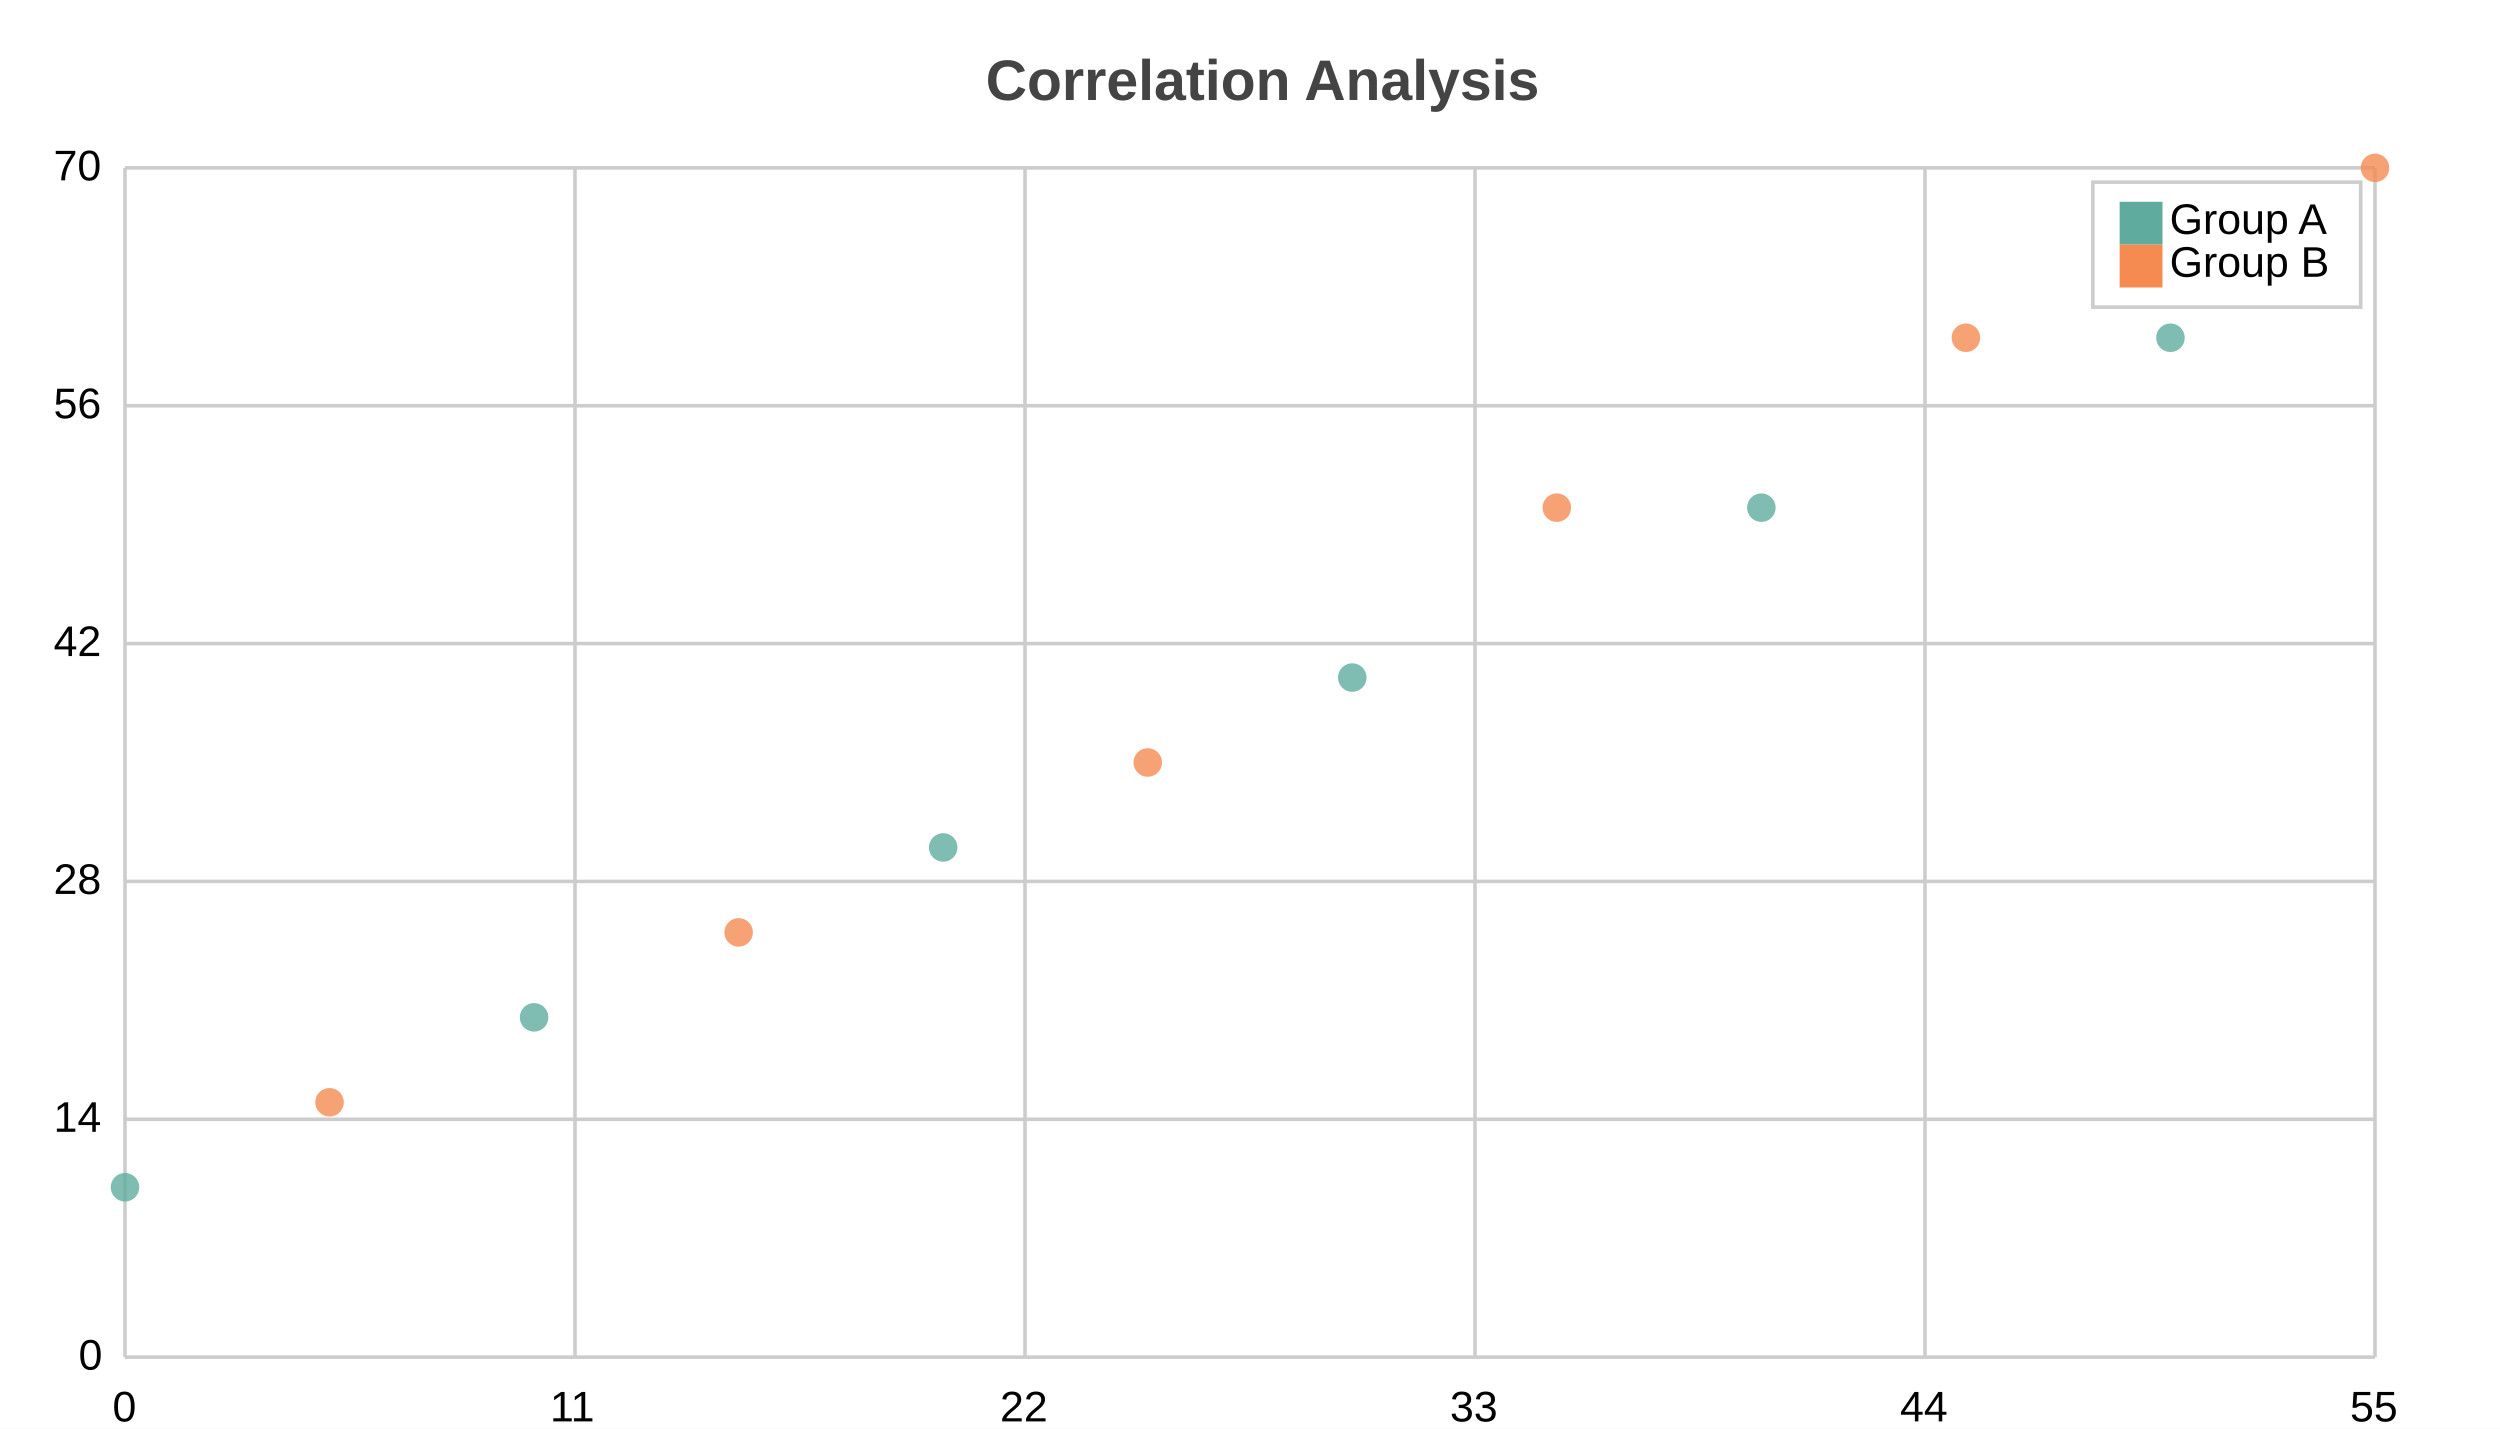
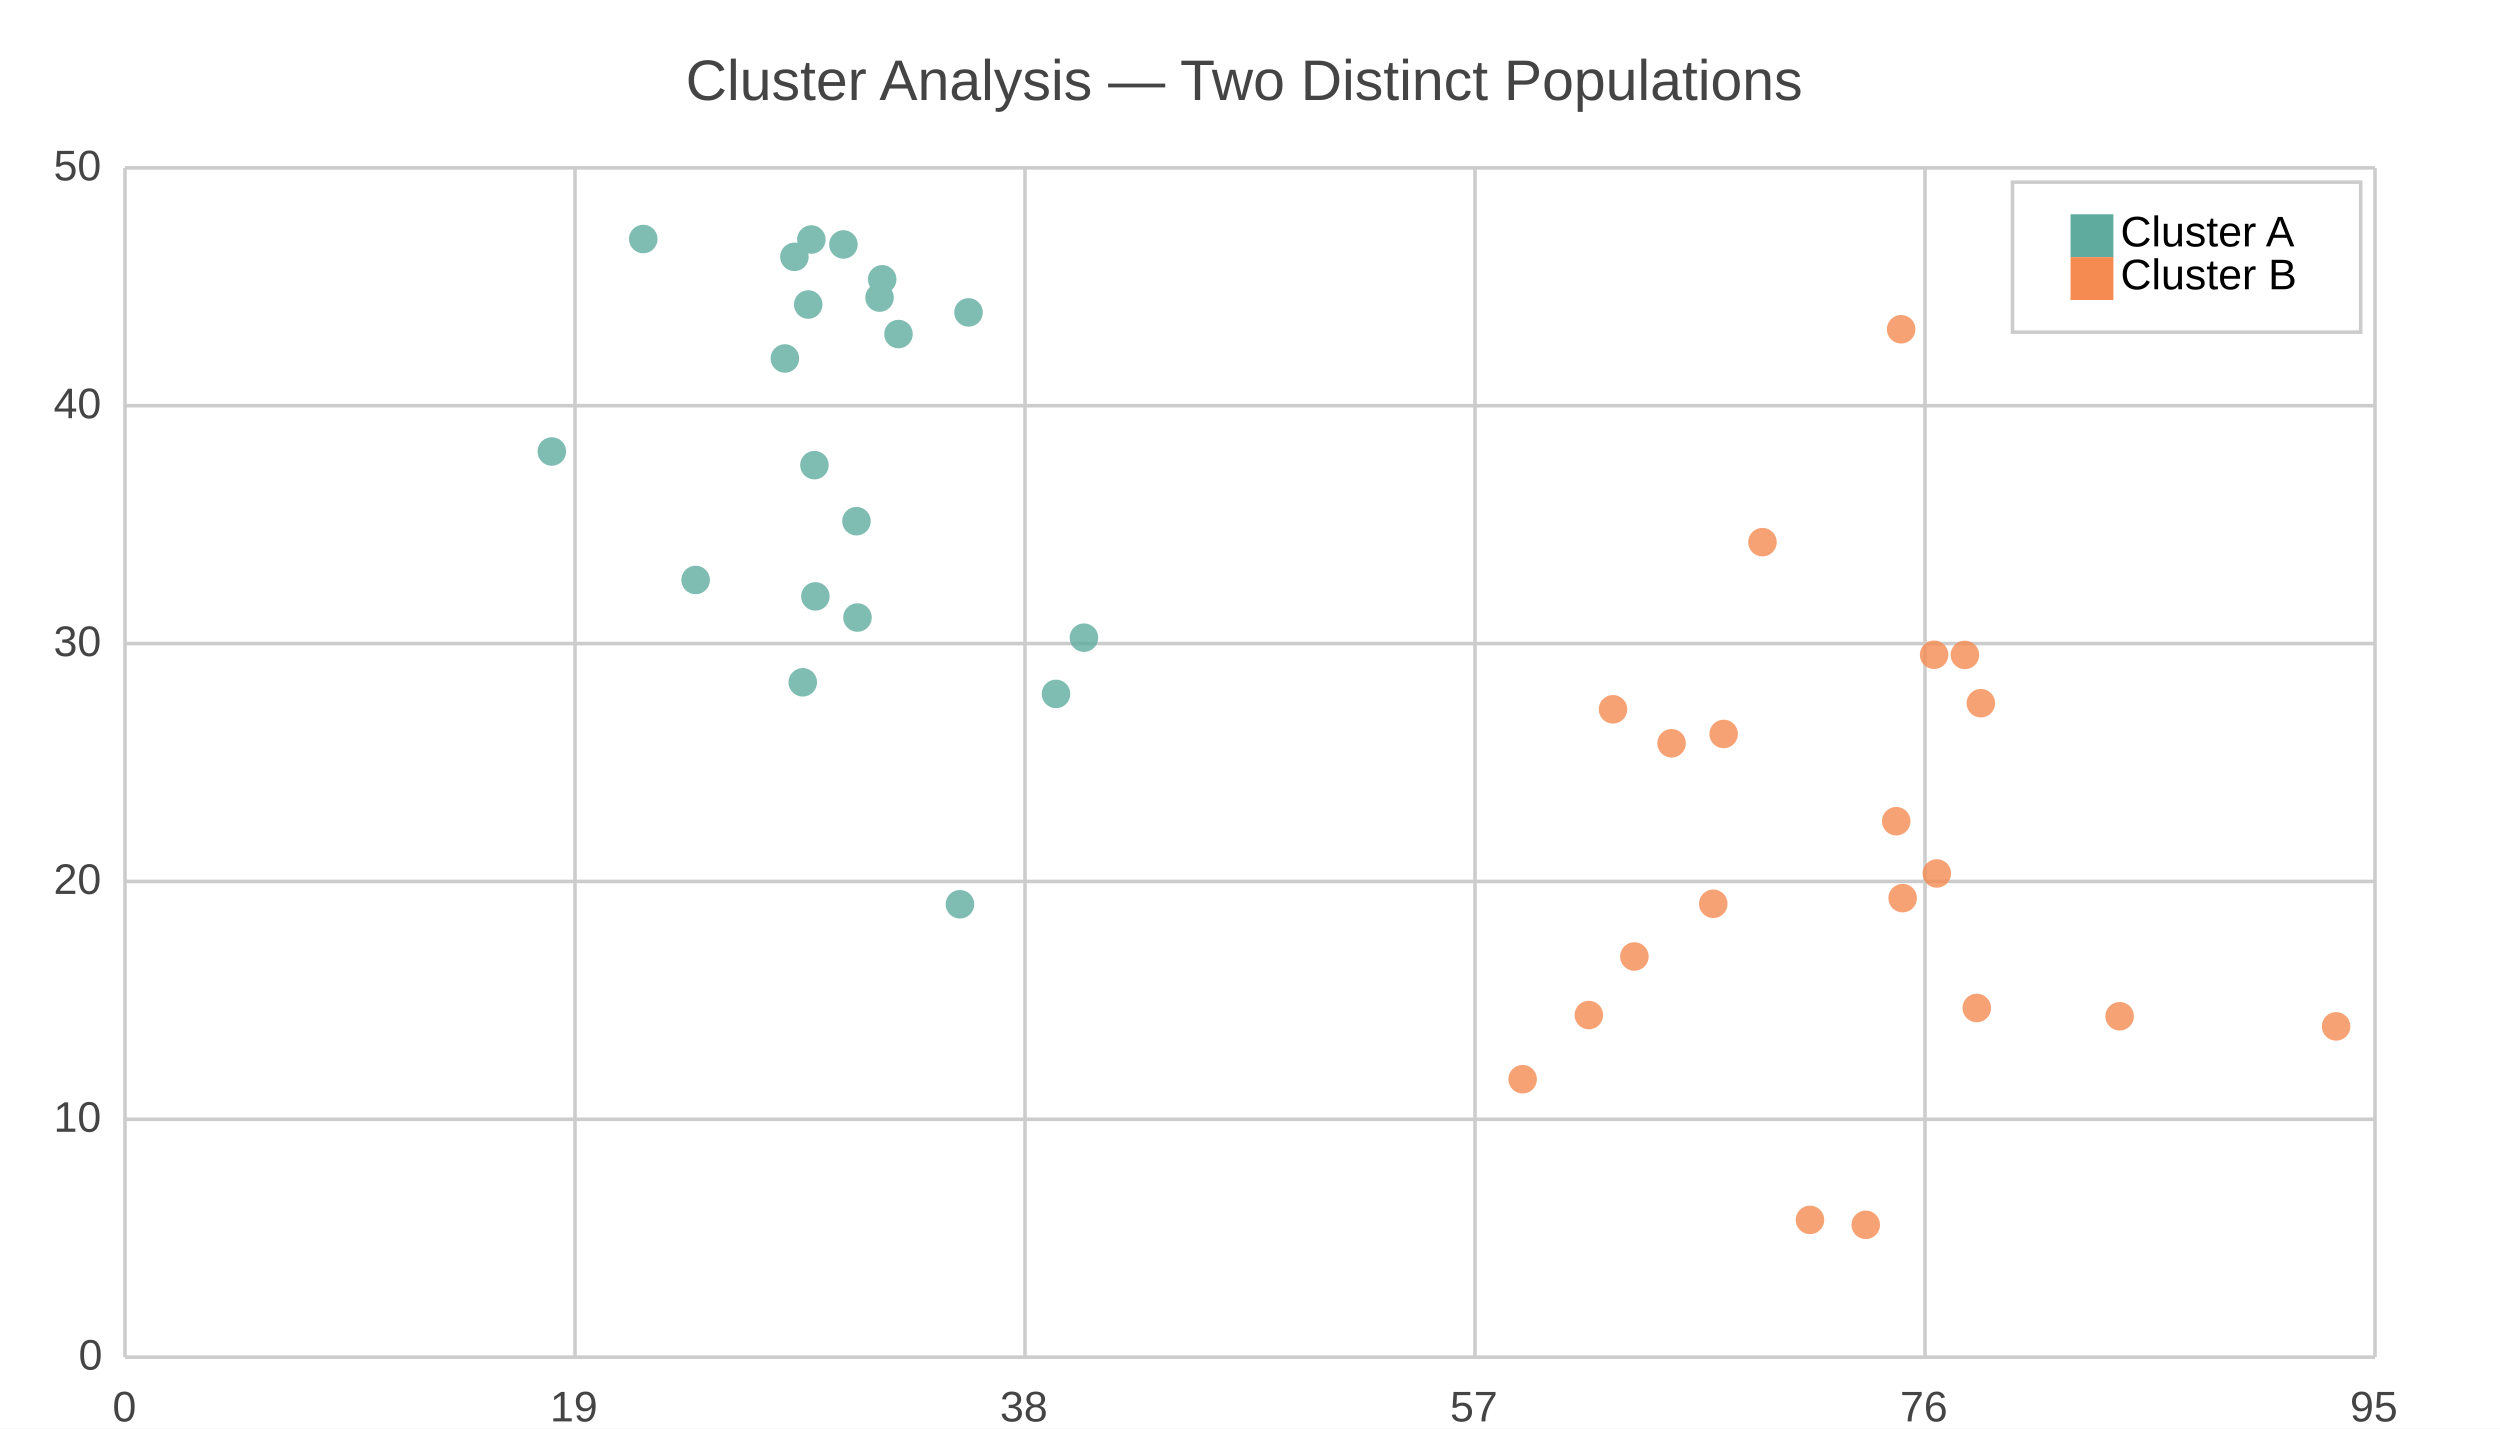
<svg xmlns="http://www.w3.org/2000/svg" width="700" height="400" viewBox="0 0 700 400">
-   <path fill="white" d="M0 0 h700 v400 h-700 v-400Z" />
-   <text transform="translate(-74.0, 18)" fill="#444444" font-family="Arial" font-weight="bold" font-size="16" x="350.0" y="10.0">Correlation Analysis</text>
+   <path fill="#FFFFFF" d="M0 0 h700 v400 h-700 v-400Z" />
+   <text transform="translate(-158.0, 18)" fill="#444444" font-family="Arial" font-weight="normal" font-size="16" x="350.0" y="10.0">Cluster Analysis — Two Distinct Populations</text>
  <g>
    <path stroke="#CCCCCC" stroke-dasharray="None" d="M0 0.0 h630.0 M0 66.6 h630.0 M0 133.2 h630.0 M0 199.8 h630.0 M0 266.4 h630.0 M0 333.0 h630.0" transform="translate(35.0, 47.0)" />
-     <g font-size="12" font-family="Arial" transform="translate(29.0, 47.0)">
-       <text x="0" y="0.0" transform="translate(-14, 3.5)">70</text>
-       <text x="0" y="66.6" transform="translate(-14, 3.5)">56</text>
-       <text x="0" y="133.2" transform="translate(-14, 3.5)">42</text>
-       <text x="0" y="199.8" transform="translate(-14, 3.5)">28</text>
-       <text x="0" y="266.4" transform="translate(-14, 3.5)">14</text>
+     <g font-size="12" font-family="Arial" fill="#444444" transform="translate(29.0, 47.0)">
+       <text x="0" y="0.0" transform="translate(-14, 3.5)">50</text>
+       <text x="0" y="66.6" transform="translate(-14, 3.5)">40</text>
+       <text x="0" y="133.2" transform="translate(-14, 3.5)">30</text>
+       <text x="0" y="199.8" transform="translate(-14, 3.5)">20</text>
+       <text x="0" y="266.4" transform="translate(-14, 3.5)">10</text>
      <text x="0" y="333.0" transform="translate(-7, 3.5)">0</text>
    </g>
  </g>
  <g>
    <path stroke="#CCCCCC" stroke-dasharray="None" d="M630.0 0 v333.0 M504.0 0 v333.0 M378.0 0 v333.0 M252.0 0 v333.0 M126.0 0 v333.0 M0.0 0 v333.0" transform="translate(35.0, 47.0)" />
-     <g font-size="12" font-family="Arial" transform="translate(35.0, 65.0)">
-       <text x="630.0" y="333.0" transform="translate(-7.0, 0)">55</text>
-       <text x="504.0" y="333.0" transform="translate(-7.0, 0)">44</text>
-       <text x="378.0" y="333.0" transform="translate(-7.0, 0)">33</text>
-       <text x="252.0" y="333.0" transform="translate(-7.0, 0)">22</text>
-       <text x="126.0" y="333.0" transform="translate(-7.0, 0)">11</text>
+     <g font-size="12" font-family="Arial" fill="#444444" transform="translate(35.0, 65.0)">
+       <text x="630.0" y="333.0" transform="translate(-7.0, 0)">95</text>
+       <text x="504.0" y="333.0" transform="translate(-7.0, 0)">76</text>
+       <text x="378.0" y="333.0" transform="translate(-7.0, 0)">57</text>
+       <text x="252.0" y="333.0" transform="translate(-7.0, 0)">38</text>
+       <text x="126.0" y="333.0" transform="translate(-7.0, 0)">19</text>
      <text x="0.0" y="333.0" transform="translate(-3.5, 0)">0</text>
    </g>
  </g>
  <g opacity="0.8" transform="translate(-35.0, -20.0) rotate(180, 350.0, 200.0) scale(-1, 1) translate(-630.0, 0)">
    <g fill="#5fab9e">
-       <circle cx="0.0" cy="47.571" r="4" />
-       <circle cx="114.545" cy="95.143" r="4" />
-       <circle cx="229.091" cy="142.714" r="4" />
-       <circle cx="343.636" cy="190.286" r="4" />
-       <circle cx="458.182" cy="237.857" r="4" />
-       <circle cx="572.727" cy="285.429" r="4" />
+       <circle cx="191.303" cy="294.733" r="4" />
+       <circle cx="189.774" cy="188.955" r="4" />
+       <circle cx="193.042" cy="249.762" r="4" />
+       <circle cx="236.189" cy="292.527" r="4" />
+       <circle cx="192.178" cy="312.935" r="4" />
+       <circle cx="119.509" cy="253.579" r="4" />
+       <circle cx="216.578" cy="286.465" r="4" />
+       <circle cx="184.764" cy="279.625" r="4" />
+       <circle cx="187.437" cy="308.082" r="4" />
+       <circle cx="205.095" cy="207.088" r="4" />
+       <circle cx="211.271" cy="296.676" r="4" />
+       <circle cx="260.677" cy="185.706" r="4" />
+       <circle cx="233.784" cy="126.809" r="4" />
+       <circle cx="204.81" cy="234.065" r="4" />
+       <circle cx="159.777" cy="217.606" r="4" />
+       <circle cx="145.117" cy="313.074" r="4" />
+       <circle cx="212.016" cy="301.792" r="4" />
+       <circle cx="268.504" cy="201.448" r="4" />
+       <circle cx="201.157" cy="311.547" r="4" />
+       <circle cx="193.307" cy="213.003" r="4" />
    </g>
    <g fill="#f58b51">
-       <circle cx="57.273" cy="71.357" r="4" />
-       <circle cx="171.818" cy="118.929" r="4" />
-       <circle cx="286.364" cy="166.5" r="4" />
-       <circle cx="400.909" cy="237.857" r="4" />
-       <circle cx="515.455" cy="285.429" r="4" />
-       <circle cx="630.0" cy="333.0" r="4" />
+       <circle cx="458.491" cy="228.195" r="4" />
+       <circle cx="444.72" cy="126.938" r="4" />
+       <circle cx="471.798" cy="38.431" r="4" />
+       <circle cx="518.499" cy="97.764" r="4" />
+       <circle cx="506.547" cy="196.663" r="4" />
+       <circle cx="487.413" cy="37.051" r="4" />
+       <circle cx="507.312" cy="135.433" r="4" />
+       <circle cx="495.942" cy="150.066" r="4" />
+       <circle cx="422.631" cy="112.182" r="4" />
+       <circle cx="416.637" cy="181.394" r="4" />
+       <circle cx="433.044" cy="171.88" r="4" />
+       <circle cx="497.324" cy="287.806" r="4" />
+       <circle cx="447.624" cy="174.49" r="4" />
+       <circle cx="619.108" cy="92.614" r="4" />
+       <circle cx="409.878" cy="95.784" r="4" />
+       <circle cx="391.338" cy="77.817" r="4" />
+       <circle cx="515.172" cy="196.621" r="4" />
+       <circle cx="558.502" cy="95.449" r="4" />
+       <circle cx="497.746" cy="128.521" r="4" />
+       <circle cx="519.638" cy="183.104" r="4" />
    </g>
  </g>
  <g>
-     <rect transform="translate(-7.5, -3.5)" x="593.5" y="54.5" width="75.0" height="35.0" fill="#ffffff" stroke="#CCCCCC" />
+     <rect transform="translate(-16.25, -7.0)" x="579.75" y="58.0" width="97.5" height="42.0" fill="#ffffff" stroke="#CCCCCC" />
    <g>
-       <rect y="56.5" x="593.5" width="12" height="12" fill="#5fab9e" />
-       <text y="65.5" x="607.5" font-size="12" font-family="Arial">Group A</text>
+       <rect y="60.0" x="579.75" width="12" height="12" fill="#5fab9e" />
+       <text y="69.0" x="593.75" font-size="12" font-family="Arial">Cluster A</text>
    </g>
    <g>
-       <rect y="68.5" x="593.5" width="12" height="12" fill="#f58b51" />
-       <text y="77.5" x="607.5" font-size="12" font-family="Arial">Group B</text>
+       <rect y="72.0" x="579.75" width="12" height="12" fill="#f58b51" />
+       <text y="81.0" x="593.75" font-size="12" font-family="Arial">Cluster B</text>
    </g>
  </g>
</svg>
